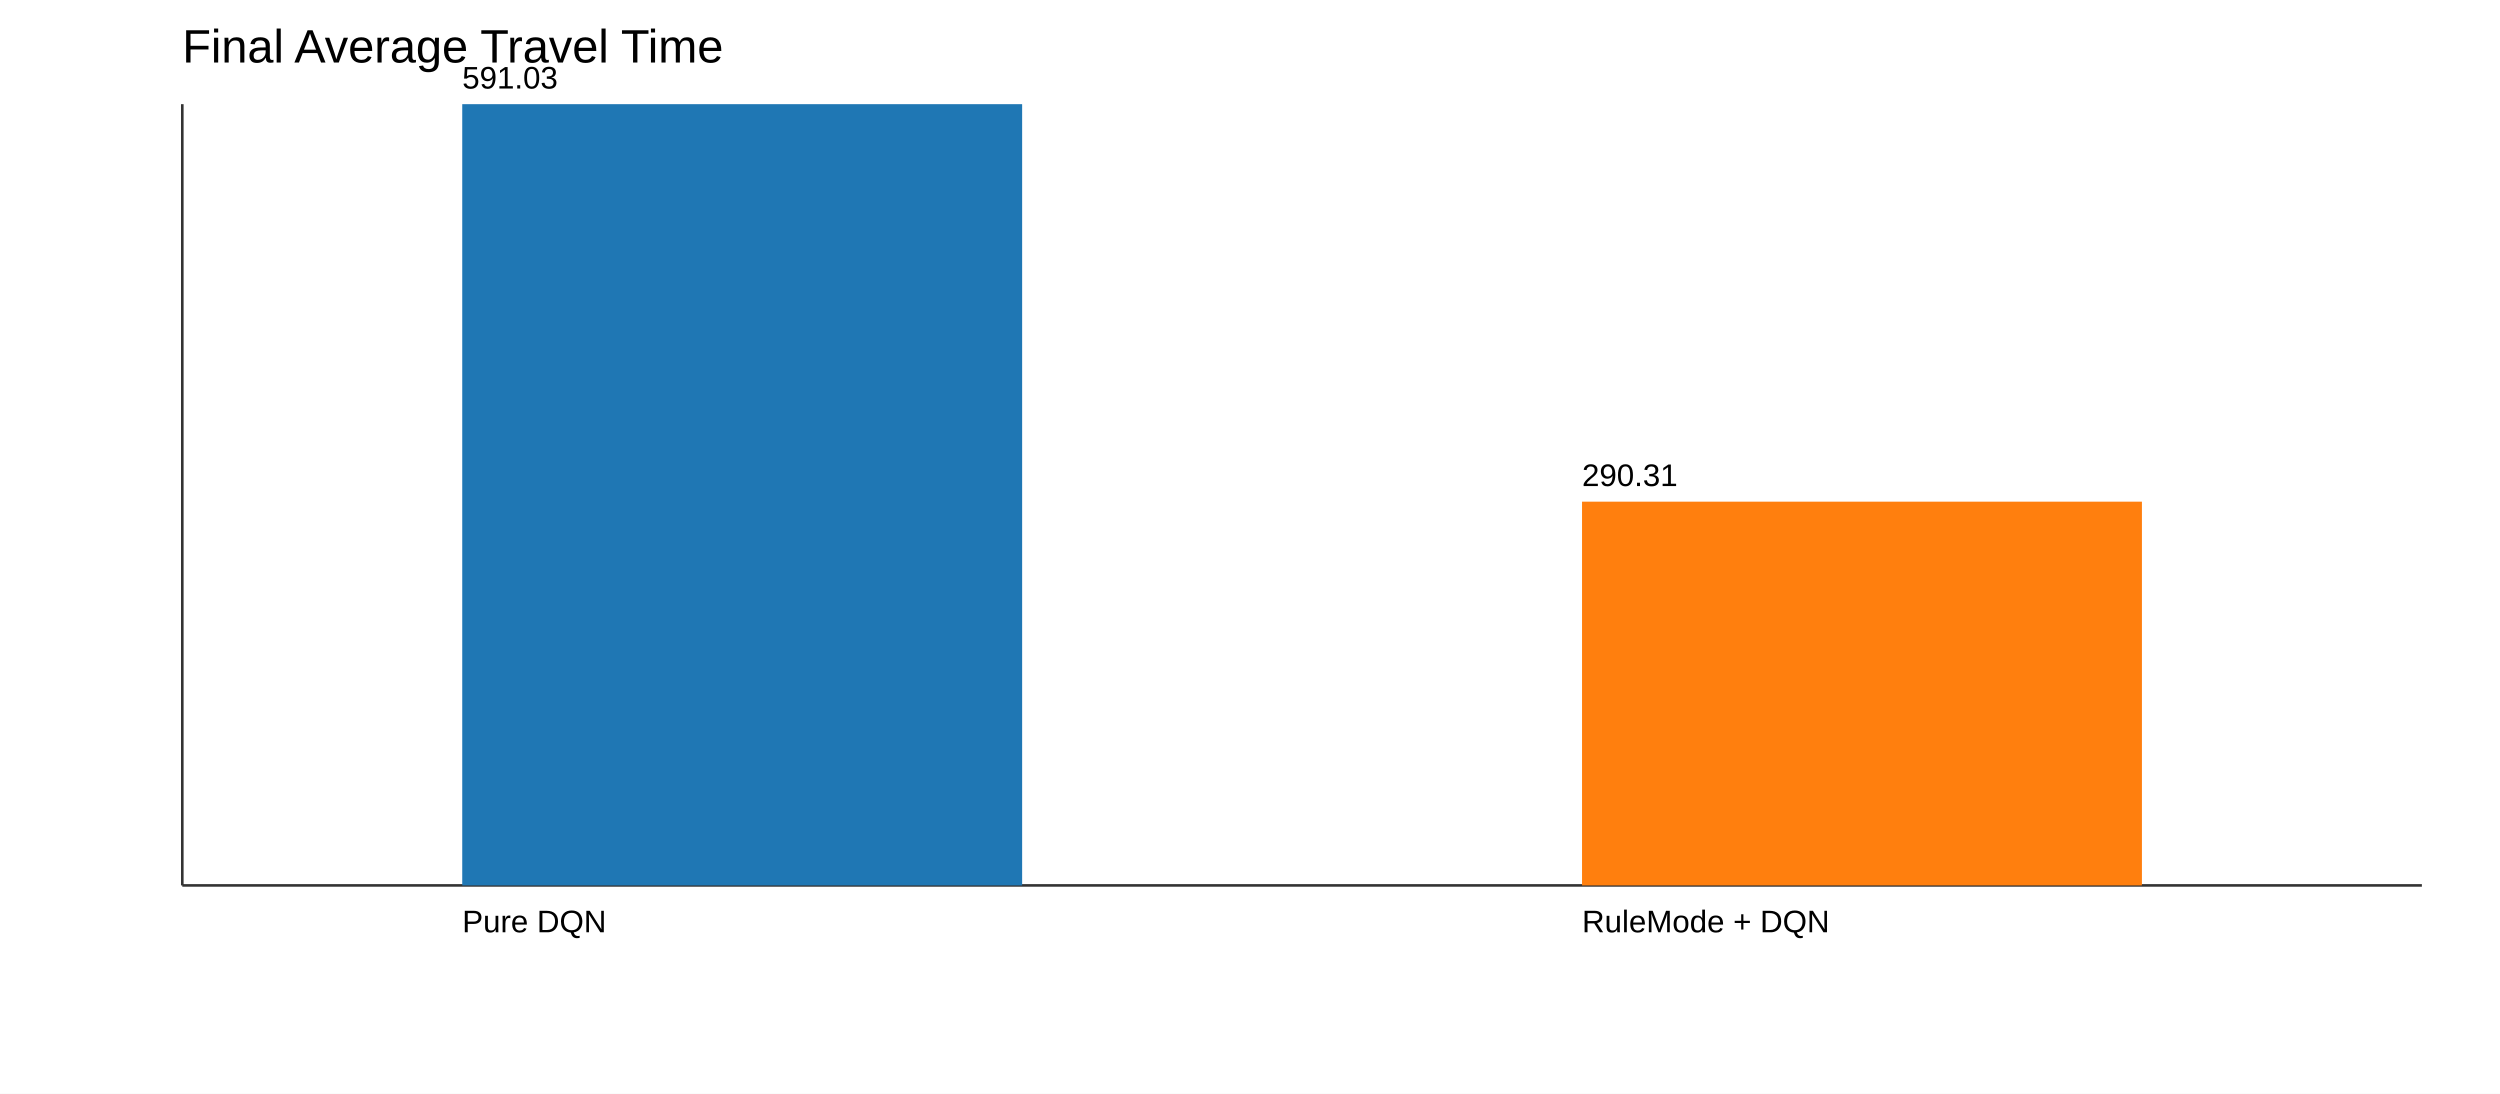
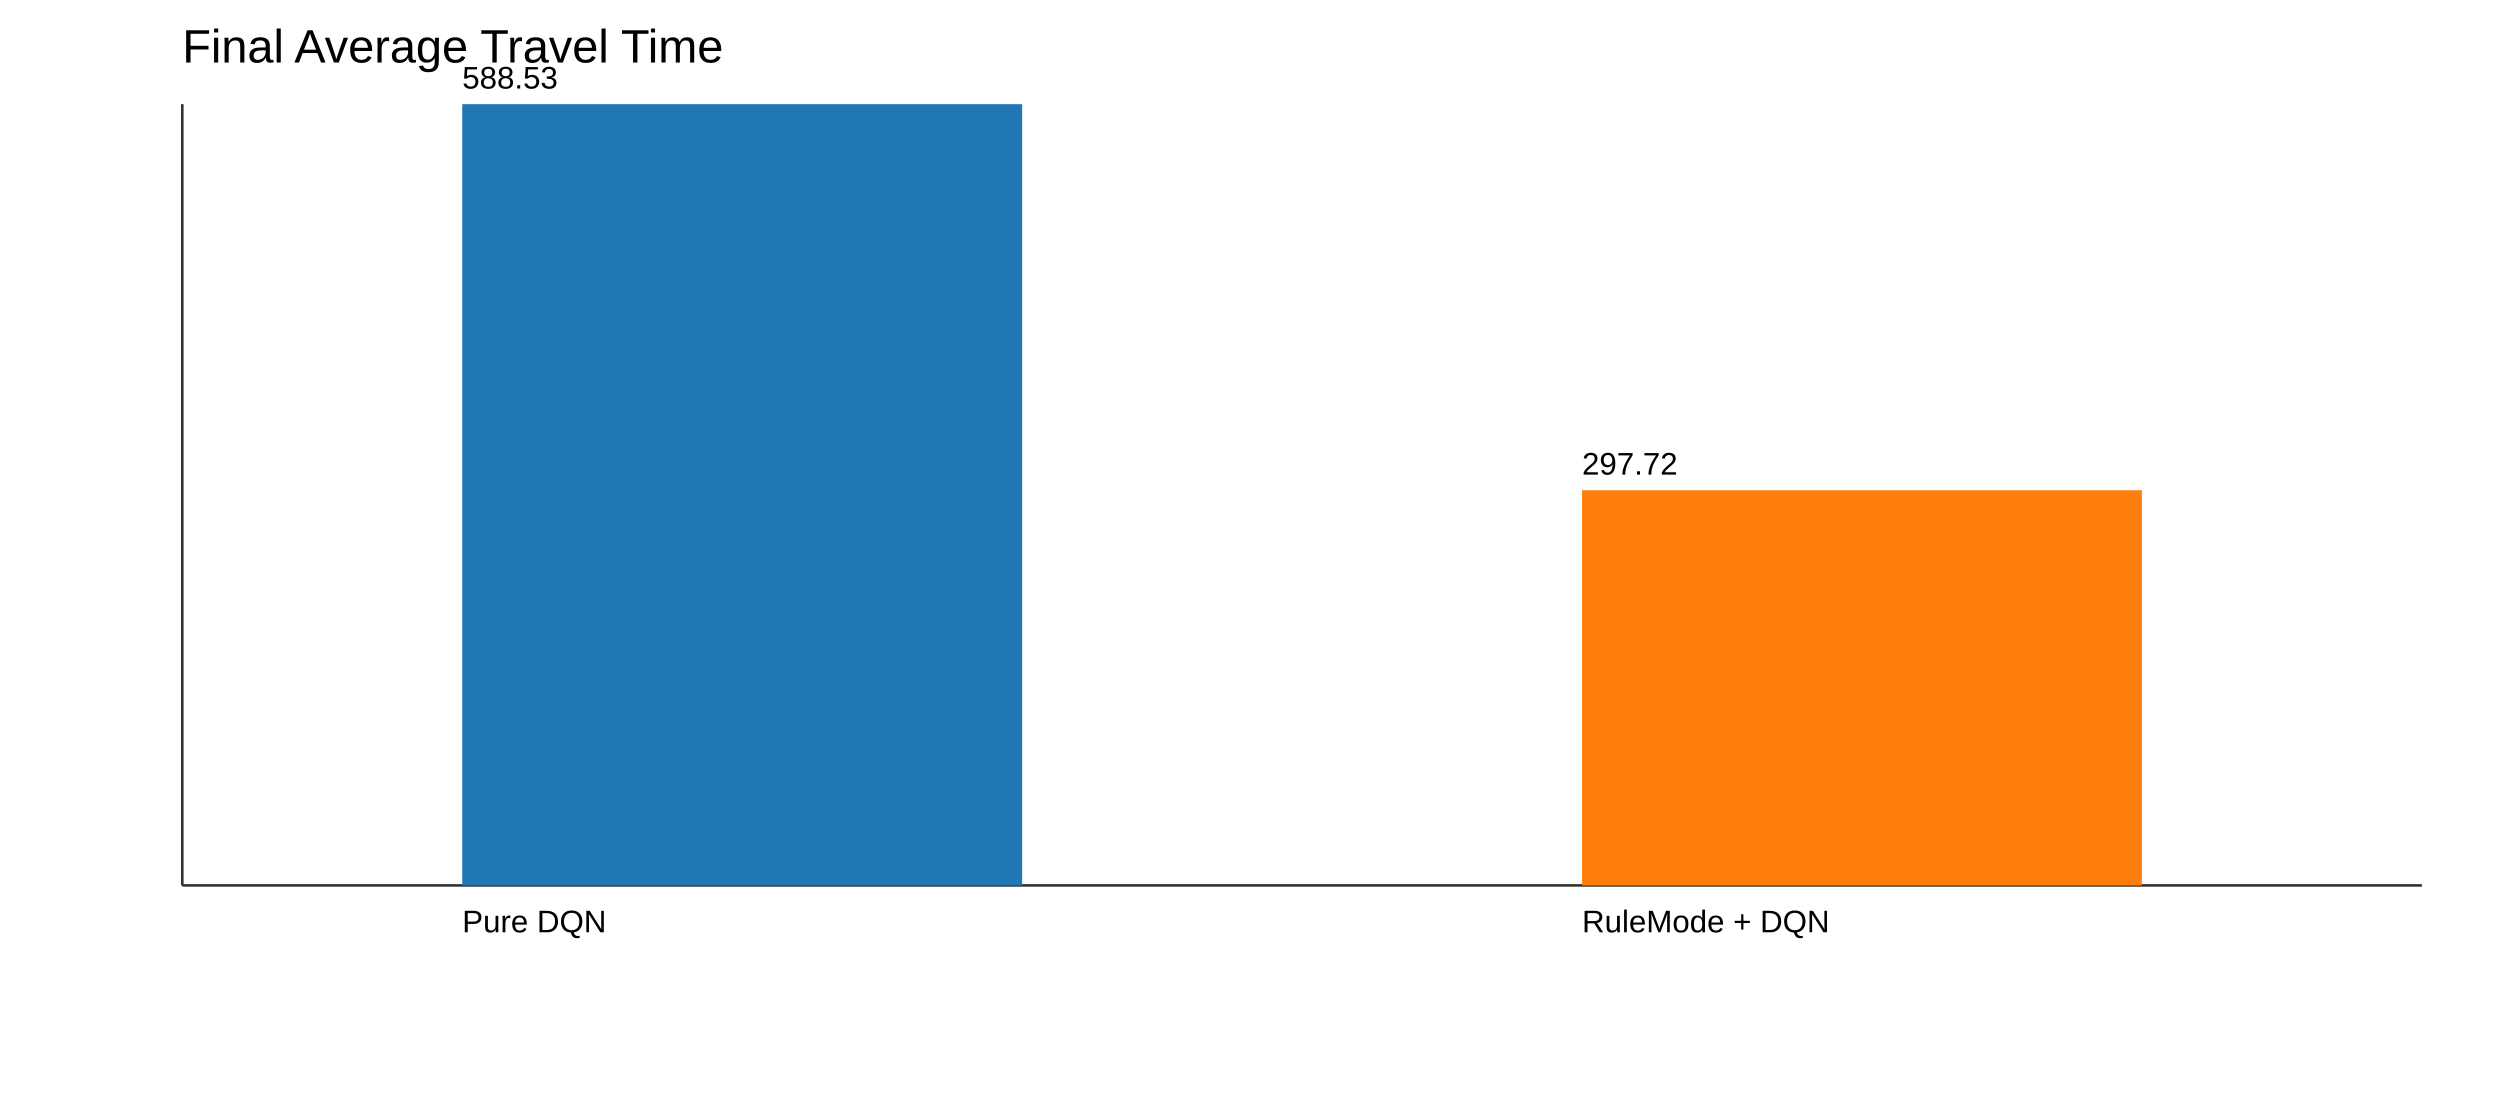
<svg xmlns="http://www.w3.org/2000/svg" width="960" height="420">
  <rect width="100%" height="100%" fill="white" />
  <text x="70" y="24" font-size="18" font-family="Arial">Final Average Travel Time</text>
  <line x1="70" y1="340" x2="930" y2="340" stroke="#333" />
  <line x1="70" y1="40" x2="70" y2="340" stroke="#333" />
  <rect x="177.50" y="40.00" width="215.00" height="300.00" fill="#1f77b4" />
-   <text x="177.50" y="34.00" font-size="12" font-family="Arial">591.03</text>
+   <text x="177.50" y="34.00" font-size="12" font-family="Arial">588.53</text>
  <text x="177.50" y="358" font-size="12" font-family="Arial">Pure DQN</text>
-   <rect x="607.50" y="192.64" width="215.00" height="147.36" fill="#ff7f0e" />
-   <text x="607.50" y="186.64" font-size="12" font-family="Arial">290.31</text>
+   <rect x="607.50" y="188.24" width="215.00" height="151.76" fill="#ff7f0e" />
+   <text x="607.50" y="182.24" font-size="12" font-family="Arial">297.72</text>
  <text x="607.50" y="358" font-size="12" font-family="Arial">RuleMode + DQN</text>
</svg>
